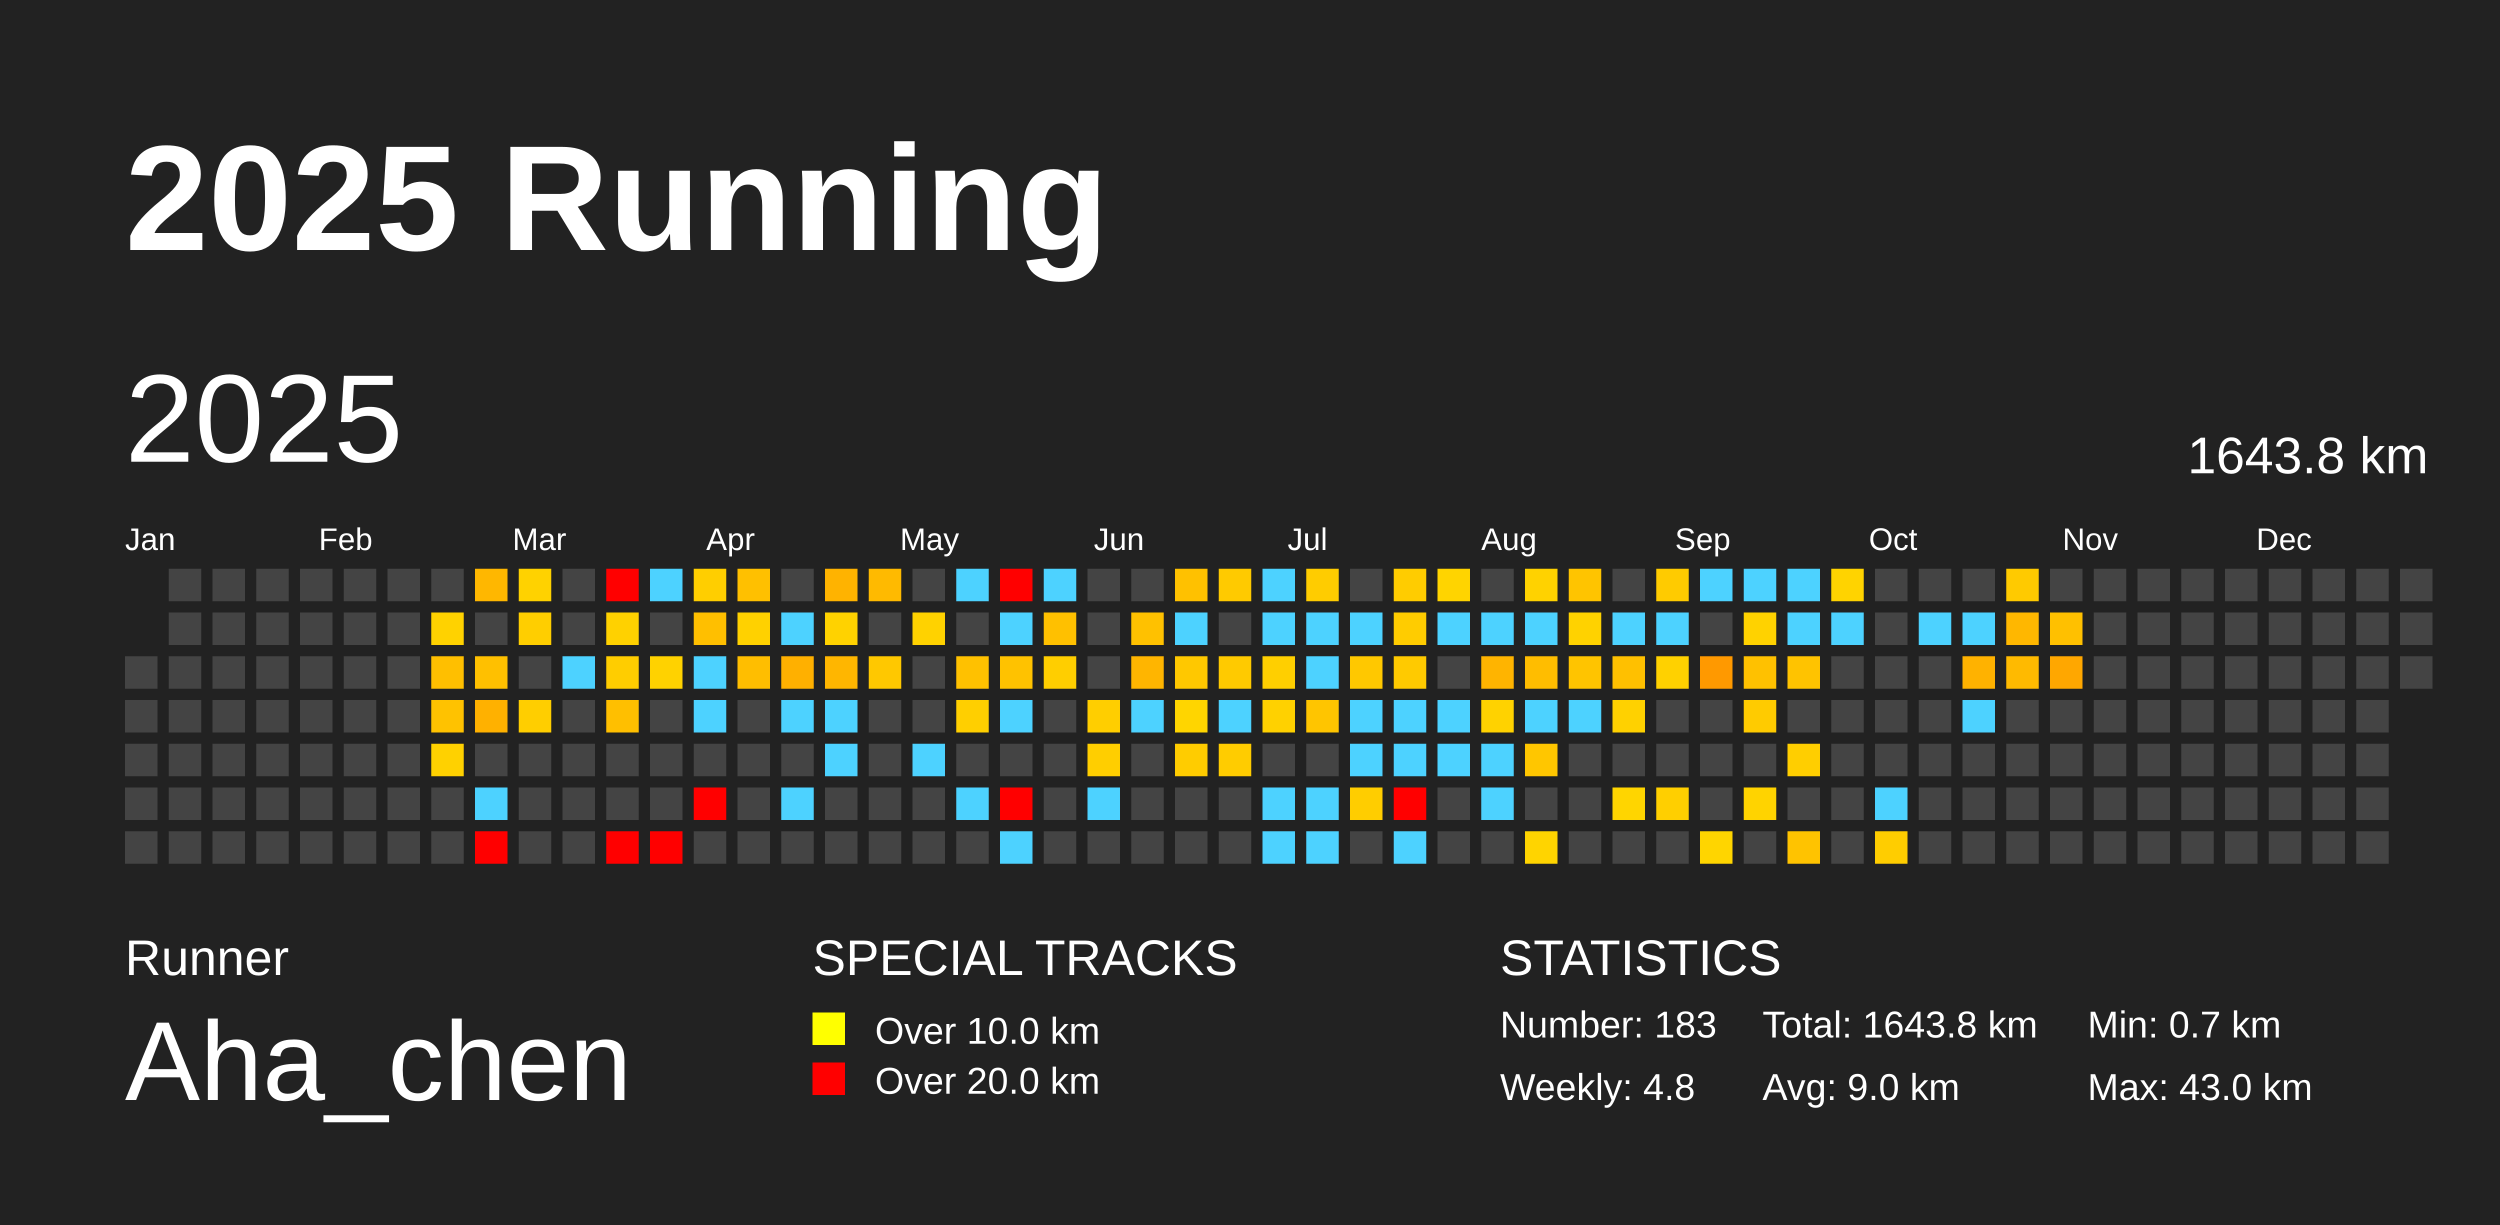
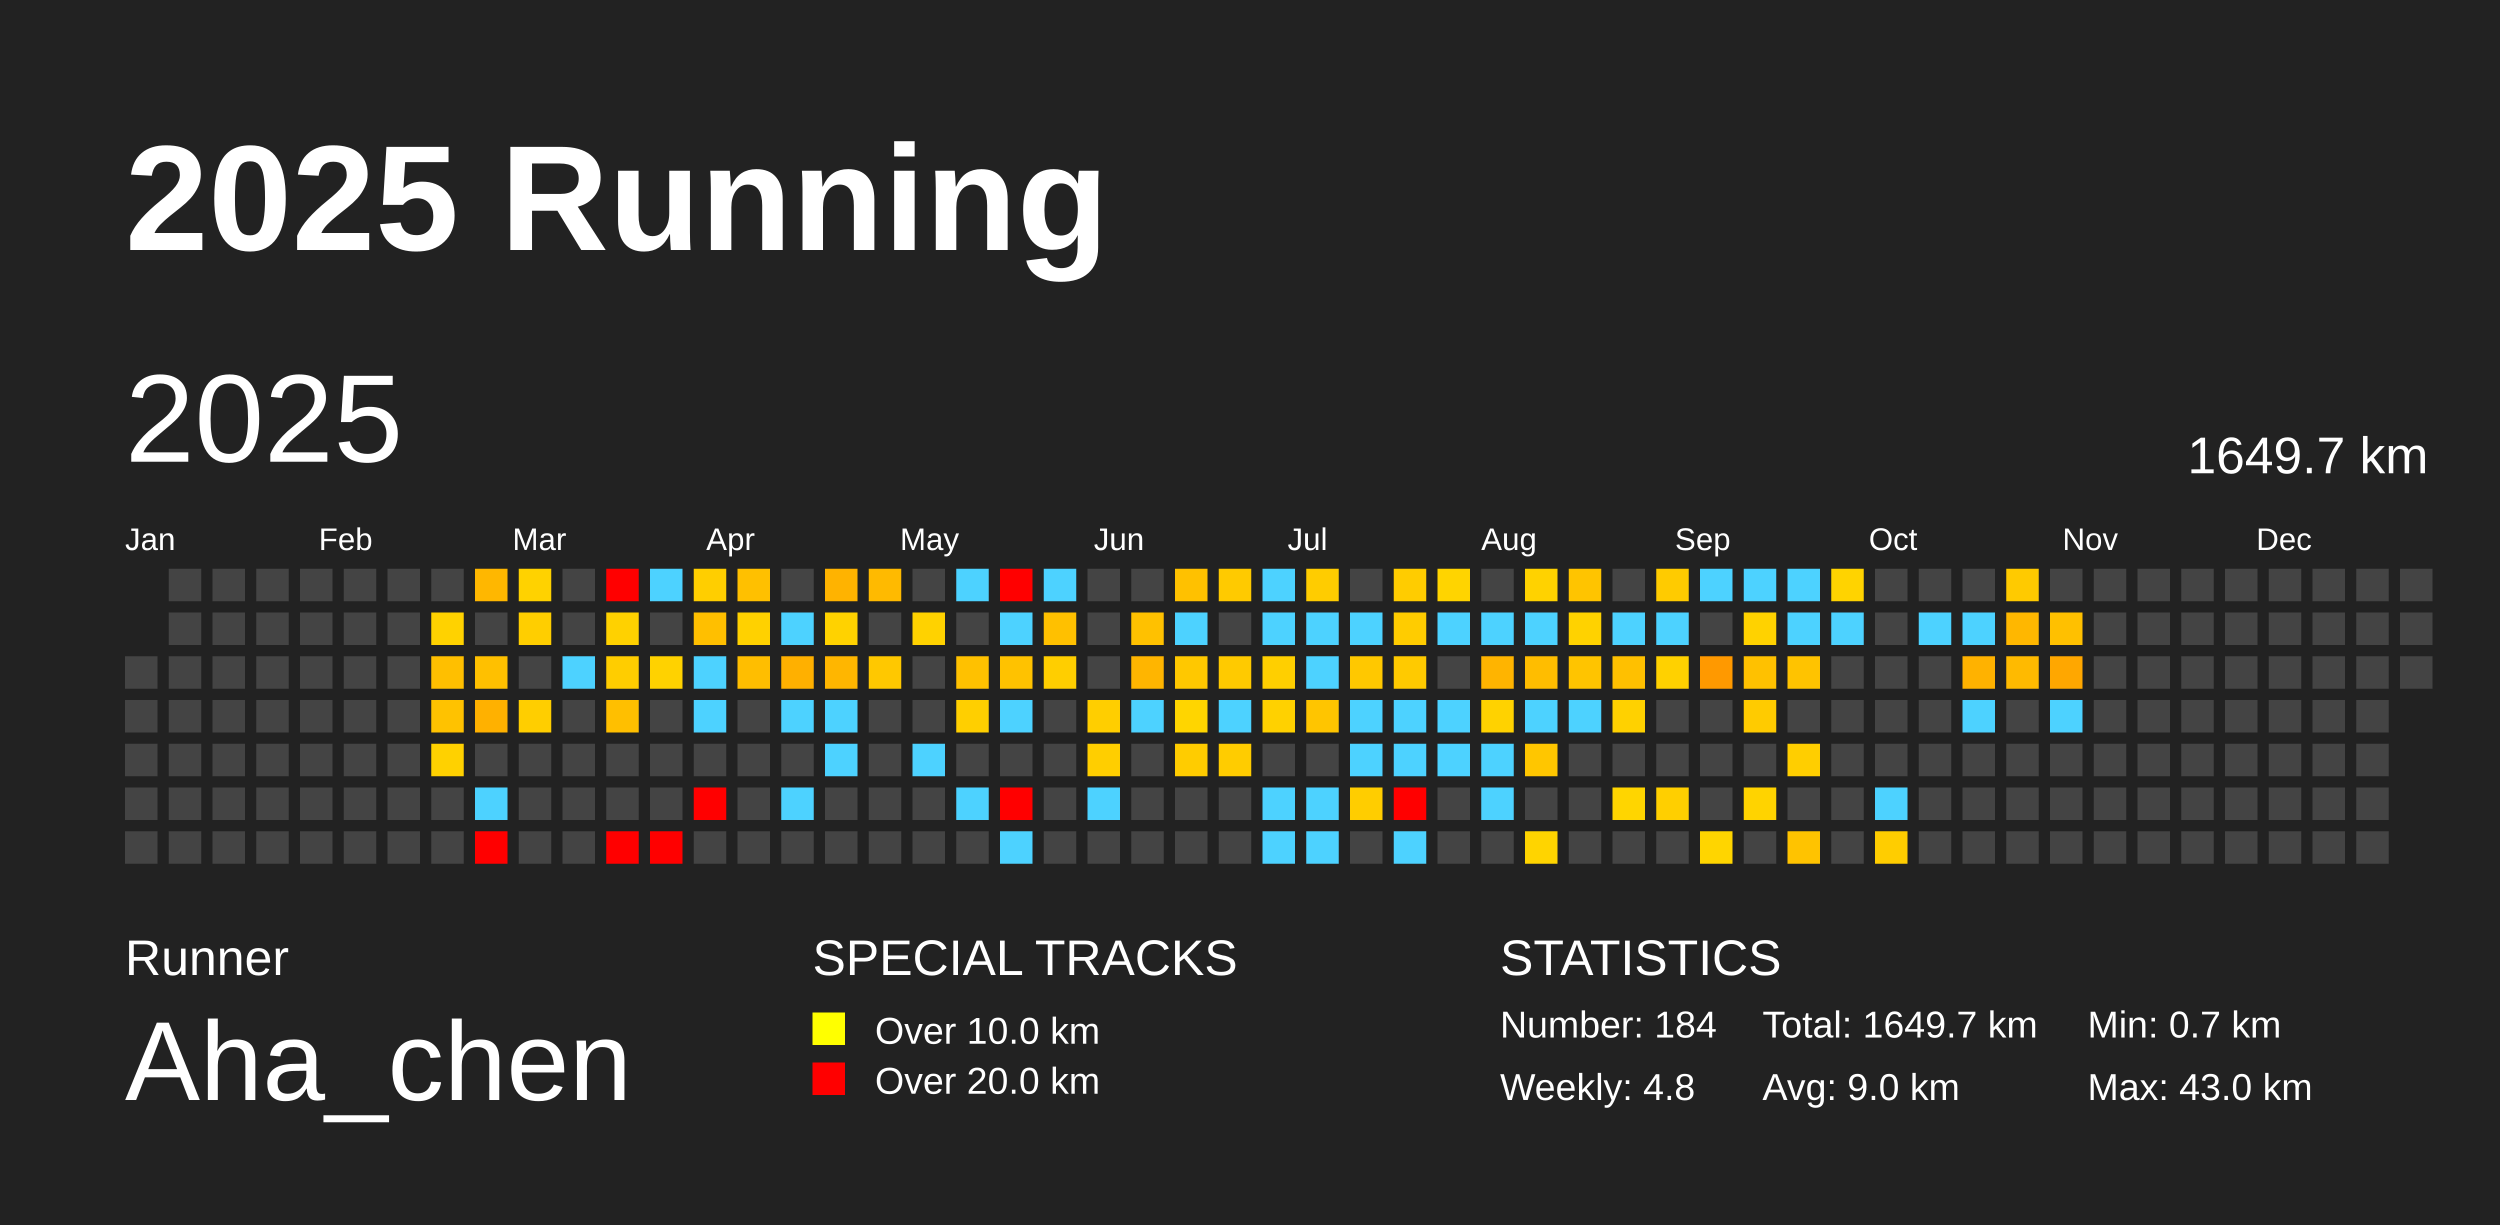
<svg xmlns="http://www.w3.org/2000/svg" baseProfile="full" height="98mm" version="1.1" viewBox="0,0,200,98" width="200mm">
  <defs />
  <rect fill="#222222" height="98" width="200" x="0" y="0" />
  <text fill="#FFFFFF" style="font-size:12px; font-family:Arial; font-weight:bold;" x="10" y="20">2025 Running</text>
  <text fill="#FFFFFF" style="font-size:4px; font-family:Arial" x="10" y="78">Runner</text>
  <text fill="#FFFFFF" style="font-size:9px; font-family:Arial" x="10" y="88">Aha_chen</text>
  <text fill="#FFFFFF" style="font-size:4px; font-family:Arial" x="65" y="78">SPECIAL TRACKS</text>
  <rect fill="yellow" height="2.6" width="2.6" x="65" y="81" />
  <text fill="#FFFFFF" style="font-size:3px; font-family:Arial" x="70" y="83.5">Over 10.0 km</text>
  <rect fill="red" height="2.6" width="2.6" x="65" y="85" />
  <text fill="#FFFFFF" style="font-size:3px; font-family:Arial" x="70" y="87.5">Over 20.0 km</text>
  <text fill="#FFFFFF" style="font-size:4px; font-family:Arial" x="120" y="78">STATISTICS</text>
-   <text fill="#FFFFFF" style="font-size:3px; font-family:Arial" x="120" y="83">Number: 183</text>
+   <text fill="#FFFFFF" style="font-size:3px; font-family:Arial" x="120" y="83">Number: 184</text>
  <text fill="#FFFFFF" style="font-size:3px; font-family:Arial" x="120" y="88">Weekly: 4.8</text>
-   <text fill="#FFFFFF" style="font-size:3px; font-family:Arial" x="141" y="83">Total: 1643.8 km</text>
+   <text fill="#FFFFFF" style="font-size:3px; font-family:Arial" x="141" y="83">Total: 1649.7 km</text>
  <text fill="#FFFFFF" style="font-size:3px; font-family:Arial" x="141" y="88">Avg: 9.0 km</text>
  <text fill="#FFFFFF" style="font-size:3px; font-family:Arial" x="167" y="83">Min: 0.7 km</text>
  <text fill="#FFFFFF" style="font-size:3px; font-family:Arial" x="167" y="88">Max: 43.0 km</text>
  <text dominant-baseline="hanging" fill="#FFFFFF" style="font-size:10.0px; font-family:Arial;" x="10" y="30">2025</text>
-   <text dominant-baseline="hanging" fill="#FFFFFF" style="font-size:4.125px; font-family:Arial;" x="175" y="35">1643.8 km</text>
+   <text dominant-baseline="hanging" fill="#FFFFFF" style="font-size:4.125px; font-family:Arial;" x="175" y="35">1649.7 km</text>
  <text fill="#FFFFFF" style="font-size:2.5px; font-family:Arial" x="10.0" y="44">Jan</text>
  <text fill="#FFFFFF" style="font-size:2.5px; font-family:Arial" x="25.5" y="44">Feb</text>
  <text fill="#FFFFFF" style="font-size:2.5px; font-family:Arial" x="41.0" y="44">Mar</text>
  <text fill="#FFFFFF" style="font-size:2.5px; font-family:Arial" x="56.5" y="44">Apr</text>
  <text fill="#FFFFFF" style="font-size:2.5px; font-family:Arial" x="72.0" y="44">May</text>
  <text fill="#FFFFFF" style="font-size:2.5px; font-family:Arial" x="87.5" y="44">Jun</text>
  <text fill="#FFFFFF" style="font-size:2.5px; font-family:Arial" x="103.0" y="44">Jul</text>
  <text fill="#FFFFFF" style="font-size:2.5px; font-family:Arial" x="118.5" y="44">Aug</text>
  <text fill="#FFFFFF" style="font-size:2.5px; font-family:Arial" x="134.0" y="44">Sep</text>
  <text fill="#FFFFFF" style="font-size:2.5px; font-family:Arial" x="149.5" y="44">Oct</text>
  <text fill="#FFFFFF" style="font-size:2.5px; font-family:Arial" x="165.0" y="44">Nov</text>
  <text fill="#FFFFFF" style="font-size:2.5px; font-family:Arial" x="180.5" y="44">Dec</text>
  <rect fill="#444444" height="2.6" width="2.6" x="10.0" y="52.5" />
  <rect fill="#444444" height="2.6" width="2.6" x="10.0" y="56.0" />
  <rect fill="#444444" height="2.6" width="2.6" x="10.0" y="59.5" />
  <rect fill="#444444" height="2.6" width="2.6" x="10.0" y="63.0" />
  <rect fill="#444444" height="2.6" width="2.6" x="10.0" y="66.5" />
  <rect fill="#444444" height="2.6" width="2.6" x="13.5" y="45.5" />
  <rect fill="#444444" height="2.6" width="2.6" x="13.5" y="49.0" />
  <rect fill="#444444" height="2.6" width="2.6" x="13.5" y="52.5" />
  <rect fill="#444444" height="2.6" width="2.6" x="13.5" y="56.0" />
  <rect fill="#444444" height="2.6" width="2.6" x="13.5" y="59.5" />
  <rect fill="#444444" height="2.6" width="2.6" x="13.5" y="63.0" />
  <rect fill="#444444" height="2.6" width="2.6" x="13.5" y="66.5" />
  <rect fill="#444444" height="2.6" width="2.6" x="17.0" y="45.5" />
  <rect fill="#444444" height="2.6" width="2.6" x="17.0" y="49.0" />
  <rect fill="#444444" height="2.6" width="2.6" x="17.0" y="52.5" />
  <rect fill="#444444" height="2.6" width="2.6" x="17.0" y="56.0" />
  <rect fill="#444444" height="2.6" width="2.6" x="17.0" y="59.5" />
  <rect fill="#444444" height="2.6" width="2.6" x="17.0" y="63.0" />
  <rect fill="#444444" height="2.6" width="2.6" x="17.0" y="66.5" />
  <rect fill="#444444" height="2.6" width="2.6" x="20.5" y="45.5" />
  <rect fill="#444444" height="2.6" width="2.6" x="20.5" y="49.0" />
  <rect fill="#444444" height="2.6" width="2.6" x="20.5" y="52.5" />
  <rect fill="#444444" height="2.6" width="2.6" x="20.5" y="56.0" />
  <rect fill="#444444" height="2.6" width="2.6" x="20.5" y="59.5" />
  <rect fill="#444444" height="2.6" width="2.6" x="20.5" y="63.0" />
  <rect fill="#444444" height="2.6" width="2.6" x="20.5" y="66.5" />
  <rect fill="#444444" height="2.6" width="2.6" x="24.0" y="45.5" />
  <rect fill="#444444" height="2.6" width="2.6" x="24.0" y="49.0" />
  <rect fill="#444444" height="2.6" width="2.6" x="24.0" y="52.5" />
  <rect fill="#444444" height="2.6" width="2.6" x="24.0" y="56.0" />
  <rect fill="#444444" height="2.6" width="2.6" x="24.0" y="59.5" />
  <rect fill="#444444" height="2.6" width="2.6" x="24.0" y="63.0" />
  <rect fill="#444444" height="2.6" width="2.6" x="24.0" y="66.5" />
  <rect fill="#444444" height="2.6" width="2.6" x="27.5" y="45.5" />
  <rect fill="#444444" height="2.6" width="2.6" x="27.5" y="49.0" />
  <rect fill="#444444" height="2.6" width="2.6" x="27.5" y="52.5" />
  <rect fill="#444444" height="2.6" width="2.6" x="27.5" y="56.0" />
  <rect fill="#444444" height="2.6" width="2.6" x="27.5" y="59.5" />
  <rect fill="#444444" height="2.6" width="2.6" x="27.5" y="63.0" />
  <rect fill="#444444" height="2.6" width="2.6" x="27.5" y="66.5" />
  <rect fill="#444444" height="2.6" width="2.6" x="31.0" y="45.5" />
  <rect fill="#444444" height="2.6" width="2.6" x="31.0" y="49.0" />
  <rect fill="#444444" height="2.6" width="2.6" x="31.0" y="52.5" />
  <rect fill="#444444" height="2.6" width="2.6" x="31.0" y="56.0" />
  <rect fill="#444444" height="2.6" width="2.6" x="31.0" y="59.5" />
  <rect fill="#444444" height="2.6" width="2.6" x="31.0" y="63.0" />
  <rect fill="#444444" height="2.6" width="2.6" x="31.0" y="66.5" />
  <rect fill="#444444" height="2.6" width="2.6" x="34.5" y="45.5" />
  <rect fill="#ffd200" height="2.6" width="2.6" x="34.5" y="49.0" />
  <rect fill="#ffbf00" height="2.6" width="2.6" x="34.5" y="52.5" />
  <rect fill="#ffc200" height="2.6" width="2.6" x="34.5" y="56.0" />
  <rect fill="#ffd100" height="2.6" width="2.6" x="34.5" y="59.5" />
  <rect fill="#444444" height="2.6" width="2.6" x="34.5" y="63.0" />
  <rect fill="#444444" height="2.6" width="2.6" x="34.5" y="66.5" />
  <rect fill="#ffb700" height="2.6" width="2.6" x="38.0" y="45.5" />
  <rect fill="#444444" height="2.6" width="2.6" x="38.0" y="49.0" />
  <rect fill="#ffc000" height="2.6" width="2.6" x="38.0" y="52.5" />
  <rect fill="#ffb100" height="2.6" width="2.6" x="38.0" y="56.0" />
  <rect fill="#444444" height="2.6" width="2.6" x="38.0" y="59.5" />
  <rect fill="#4dd2ff" height="2.6" width="2.6" x="38.0" y="63.0" />
  <rect fill="red" height="2.6" width="2.6" x="38.0" y="66.5" />
  <rect fill="#ffd200" height="2.6" width="2.6" x="41.5" y="45.5" />
  <rect fill="#ffce00" height="2.6" width="2.6" x="41.5" y="49.0" />
  <rect fill="#444444" height="2.6" width="2.6" x="41.5" y="52.5" />
  <rect fill="#ffce00" height="2.6" width="2.6" x="41.5" y="56.0" />
  <rect fill="#444444" height="2.6" width="2.6" x="41.5" y="59.5" />
  <rect fill="#444444" height="2.6" width="2.6" x="41.5" y="63.0" />
  <rect fill="#444444" height="2.6" width="2.6" x="41.5" y="66.5" />
  <rect fill="#444444" height="2.6" width="2.6" x="45.0" y="45.5" />
  <rect fill="#444444" height="2.6" width="2.6" x="45.0" y="49.0" />
  <rect fill="#4dd2ff" height="2.6" width="2.6" x="45.0" y="52.5" />
  <rect fill="#444444" height="2.6" width="2.6" x="45.0" y="56.0" />
  <rect fill="#444444" height="2.6" width="2.6" x="45.0" y="59.5" />
  <rect fill="#444444" height="2.6" width="2.6" x="45.0" y="63.0" />
  <rect fill="#444444" height="2.6" width="2.6" x="45.0" y="66.5" />
  <rect fill="red" height="2.6" width="2.6" x="48.5" y="45.5" />
  <rect fill="#ffd100" height="2.6" width="2.6" x="48.5" y="49.0" />
  <rect fill="#ffcd00" height="2.6" width="2.6" x="48.5" y="52.5" />
  <rect fill="#ffbf00" height="2.6" width="2.6" x="48.5" y="56.0" />
  <rect fill="#444444" height="2.6" width="2.6" x="48.5" y="59.5" />
  <rect fill="#444444" height="2.6" width="2.6" x="48.5" y="63.0" />
  <rect fill="red" height="2.6" width="2.6" x="48.5" y="66.5" />
  <rect fill="#4dd2ff" height="2.6" width="2.6" x="52.0" y="45.5" />
  <rect fill="#444444" height="2.6" width="2.6" x="52.0" y="49.0" />
  <rect fill="#ffd200" height="2.6" width="2.6" x="52.0" y="52.5" />
  <rect fill="#444444" height="2.6" width="2.6" x="52.0" y="56.0" />
  <rect fill="#444444" height="2.6" width="2.6" x="52.0" y="59.5" />
  <rect fill="#444444" height="2.6" width="2.6" x="52.0" y="63.0" />
  <rect fill="red" height="2.6" width="2.6" x="52.0" y="66.5" />
  <rect fill="#ffce00" height="2.6" width="2.6" x="55.5" y="45.5" />
  <rect fill="#ffbf00" height="2.6" width="2.6" x="55.5" y="49.0" />
  <rect fill="#4dd2ff" height="2.6" width="2.6" x="55.5" y="52.5" />
  <rect fill="#4dd2ff" height="2.6" width="2.6" x="55.5" y="56.0" />
  <rect fill="#444444" height="2.6" width="2.6" x="55.5" y="59.5" />
  <rect fill="red" height="2.6" width="2.6" x="55.5" y="63.0" />
  <rect fill="#444444" height="2.6" width="2.6" x="55.5" y="66.5" />
  <rect fill="#ffc000" height="2.6" width="2.6" x="59.0" y="45.5" />
  <rect fill="#ffd100" height="2.6" width="2.6" x="59.0" y="49.0" />
  <rect fill="#ffbe00" height="2.6" width="2.6" x="59.0" y="52.5" />
  <rect fill="#444444" height="2.6" width="2.6" x="59.0" y="56.0" />
  <rect fill="#444444" height="2.6" width="2.6" x="59.0" y="59.5" />
  <rect fill="#444444" height="2.6" width="2.6" x="59.0" y="63.0" />
  <rect fill="#444444" height="2.6" width="2.6" x="59.0" y="66.5" />
  <rect fill="#444444" height="2.6" width="2.6" x="62.5" y="45.5" />
  <rect fill="#4dd2ff" height="2.6" width="2.6" x="62.5" y="49.0" />
  <rect fill="#ffb000" height="2.6" width="2.6" x="62.5" y="52.5" />
  <rect fill="#4dd2ff" height="2.6" width="2.6" x="62.5" y="56.0" />
  <rect fill="#444444" height="2.6" width="2.6" x="62.5" y="59.5" />
  <rect fill="#4dd2ff" height="2.6" width="2.6" x="62.5" y="63.0" />
  <rect fill="#444444" height="2.6" width="2.6" x="62.5" y="66.5" />
  <rect fill="#ffb300" height="2.6" width="2.6" x="66.0" y="45.5" />
  <rect fill="#ffd200" height="2.6" width="2.6" x="66.0" y="49.0" />
  <rect fill="#ffb600" height="2.6" width="2.6" x="66.0" y="52.5" />
  <rect fill="#4dd2ff" height="2.6" width="2.6" x="66.0" y="56.0" />
  <rect fill="#4dd2ff" height="2.6" width="2.6" x="66.0" y="59.5" />
  <rect fill="#444444" height="2.6" width="2.6" x="66.0" y="63.0" />
  <rect fill="#444444" height="2.6" width="2.6" x="66.0" y="66.5" />
  <rect fill="#ffba00" height="2.6" width="2.6" x="69.5" y="45.5" />
  <rect fill="#444444" height="2.6" width="2.6" x="69.5" y="49.0" />
  <rect fill="#ffc800" height="2.6" width="2.6" x="69.5" y="52.5" />
  <rect fill="#444444" height="2.6" width="2.6" x="69.5" y="56.0" />
  <rect fill="#444444" height="2.6" width="2.6" x="69.5" y="59.5" />
  <rect fill="#444444" height="2.6" width="2.6" x="69.5" y="63.0" />
  <rect fill="#444444" height="2.6" width="2.6" x="69.5" y="66.5" />
  <rect fill="#444444" height="2.6" width="2.6" x="73.0" y="45.5" />
  <rect fill="#ffd200" height="2.6" width="2.6" x="73.0" y="49.0" />
  <rect fill="#444444" height="2.6" width="2.6" x="73.0" y="52.5" />
  <rect fill="#444444" height="2.6" width="2.6" x="73.0" y="56.0" />
  <rect fill="#4dd2ff" height="2.6" width="2.6" x="73.0" y="59.5" />
  <rect fill="#444444" height="2.6" width="2.6" x="73.0" y="63.0" />
  <rect fill="#444444" height="2.6" width="2.6" x="73.0" y="66.5" />
  <rect fill="#4dd2ff" height="2.6" width="2.6" x="76.5" y="45.5" />
  <rect fill="#444444" height="2.6" width="2.6" x="76.5" y="49.0" />
  <rect fill="#ffc100" height="2.6" width="2.6" x="76.5" y="52.5" />
  <rect fill="#ffcf00" height="2.6" width="2.6" x="76.5" y="56.0" />
  <rect fill="#444444" height="2.6" width="2.6" x="76.5" y="59.5" />
  <rect fill="#4dd2ff" height="2.6" width="2.6" x="76.5" y="63.0" />
  <rect fill="#444444" height="2.6" width="2.6" x="76.5" y="66.5" />
  <rect fill="red" height="2.6" width="2.6" x="80.0" y="45.5" />
  <rect fill="#4dd2ff" height="2.6" width="2.6" x="80.0" y="49.0" />
  <rect fill="#ffc200" height="2.6" width="2.6" x="80.0" y="52.5" />
  <rect fill="#4dd2ff" height="2.6" width="2.6" x="80.0" y="56.0" />
  <rect fill="#444444" height="2.6" width="2.6" x="80.0" y="59.5" />
  <rect fill="red" height="2.6" width="2.6" x="80.0" y="63.0" />
  <rect fill="#4dd2ff" height="2.6" width="2.6" x="80.0" y="66.5" />
  <rect fill="#4dd2ff" height="2.6" width="2.6" x="83.5" y="45.5" />
  <rect fill="#ffc000" height="2.6" width="2.6" x="83.5" y="49.0" />
  <rect fill="#ffce00" height="2.6" width="2.6" x="83.5" y="52.5" />
  <rect fill="#444444" height="2.6" width="2.6" x="83.5" y="56.0" />
  <rect fill="#444444" height="2.6" width="2.6" x="83.5" y="59.5" />
  <rect fill="#444444" height="2.6" width="2.6" x="83.5" y="63.0" />
  <rect fill="#444444" height="2.6" width="2.6" x="83.5" y="66.5" />
  <rect fill="#444444" height="2.6" width="2.6" x="87.0" y="45.5" />
  <rect fill="#444444" height="2.6" width="2.6" x="87.0" y="49.0" />
  <rect fill="#444444" height="2.6" width="2.6" x="87.0" y="52.5" />
  <rect fill="#ffce00" height="2.6" width="2.6" x="87.0" y="56.0" />
  <rect fill="#ffce00" height="2.6" width="2.6" x="87.0" y="59.5" />
  <rect fill="#4dd2ff" height="2.6" width="2.6" x="87.0" y="63.0" />
  <rect fill="#444444" height="2.6" width="2.6" x="87.0" y="66.5" />
  <rect fill="#444444" height="2.6" width="2.6" x="90.5" y="45.5" />
  <rect fill="#ffc100" height="2.6" width="2.6" x="90.5" y="49.0" />
  <rect fill="#ffb500" height="2.6" width="2.6" x="90.5" y="52.5" />
  <rect fill="#4dd2ff" height="2.6" width="2.6" x="90.5" y="56.0" />
  <rect fill="#444444" height="2.6" width="2.6" x="90.5" y="59.5" />
  <rect fill="#444444" height="2.6" width="2.6" x="90.5" y="63.0" />
  <rect fill="#444444" height="2.6" width="2.6" x="90.5" y="66.5" />
  <rect fill="#ffc100" height="2.6" width="2.6" x="94.0" y="45.5" />
  <rect fill="#4dd2ff" height="2.6" width="2.6" x="94.0" y="49.0" />
  <rect fill="#ffc800" height="2.6" width="2.6" x="94.0" y="52.5" />
  <rect fill="#ffd500" height="2.6" width="2.6" x="94.0" y="56.0" />
  <rect fill="#ffcc00" height="2.6" width="2.6" x="94.0" y="59.5" />
  <rect fill="#444444" height="2.6" width="2.6" x="94.0" y="63.0" />
  <rect fill="#444444" height="2.6" width="2.6" x="94.0" y="66.5" />
  <rect fill="#ffca00" height="2.6" width="2.6" x="97.5" y="45.5" />
  <rect fill="#444444" height="2.6" width="2.6" x="97.5" y="49.0" />
  <rect fill="#ffca00" height="2.6" width="2.6" x="97.5" y="52.5" />
  <rect fill="#4dd2ff" height="2.6" width="2.6" x="97.5" y="56.0" />
  <rect fill="#ffcc00" height="2.6" width="2.6" x="97.5" y="59.5" />
  <rect fill="#444444" height="2.6" width="2.6" x="97.5" y="63.0" />
  <rect fill="#444444" height="2.6" width="2.6" x="97.5" y="66.5" />
  <rect fill="#4dd2ff" height="2.6" width="2.6" x="101.0" y="45.5" />
  <rect fill="#4dd2ff" height="2.6" width="2.6" x="101.0" y="49.0" />
  <rect fill="#ffcf00" height="2.6" width="2.6" x="101.0" y="52.5" />
  <rect fill="#ffd100" height="2.6" width="2.6" x="101.0" y="56.0" />
  <rect fill="#444444" height="2.6" width="2.6" x="101.0" y="59.5" />
  <rect fill="#4dd2ff" height="2.6" width="2.6" x="101.0" y="63.0" />
  <rect fill="#4dd2ff" height="2.6" width="2.6" x="101.0" y="66.5" />
  <rect fill="#ffcc00" height="2.6" width="2.6" x="104.5" y="45.5" />
  <rect fill="#4dd2ff" height="2.6" width="2.6" x="104.5" y="49.0" />
  <rect fill="#4dd2ff" height="2.6" width="2.6" x="104.5" y="52.5" />
  <rect fill="#ffc500" height="2.6" width="2.6" x="104.5" y="56.0" />
  <rect fill="#444444" height="2.6" width="2.6" x="104.5" y="59.5" />
  <rect fill="#4dd2ff" height="2.6" width="2.6" x="104.5" y="63.0" />
  <rect fill="#4dd2ff" height="2.6" width="2.6" x="104.5" y="66.5" />
  <rect fill="#444444" height="2.6" width="2.6" x="108.0" y="45.5" />
  <rect fill="#4dd2ff" height="2.6" width="2.6" x="108.0" y="49.0" />
  <rect fill="#ffc800" height="2.6" width="2.6" x="108.0" y="52.5" />
  <rect fill="#4dd2ff" height="2.6" width="2.6" x="108.0" y="56.0" />
  <rect fill="#4dd2ff" height="2.6" width="2.6" x="108.0" y="59.5" />
  <rect fill="#ffcd00" height="2.6" width="2.6" x="108.0" y="63.0" />
  <rect fill="#444444" height="2.6" width="2.6" x="108.0" y="66.5" />
  <rect fill="#ffcc00" height="2.6" width="2.6" x="111.5" y="45.5" />
  <rect fill="#ffcc00" height="2.6" width="2.6" x="111.5" y="49.0" />
  <rect fill="#ffca00" height="2.6" width="2.6" x="111.5" y="52.5" />
  <rect fill="#4dd2ff" height="2.6" width="2.6" x="111.5" y="56.0" />
  <rect fill="#4dd2ff" height="2.6" width="2.6" x="111.5" y="59.5" />
  <rect fill="red" height="2.6" width="2.6" x="111.5" y="63.0" />
  <rect fill="#4dd2ff" height="2.6" width="2.6" x="111.5" y="66.5" />
  <rect fill="#ffd400" height="2.6" width="2.6" x="115.0" y="45.5" />
  <rect fill="#4dd2ff" height="2.6" width="2.6" x="115.0" y="49.0" />
  <rect fill="#444444" height="2.6" width="2.6" x="115.0" y="52.5" />
  <rect fill="#4dd2ff" height="2.6" width="2.6" x="115.0" y="56.0" />
  <rect fill="#4dd2ff" height="2.6" width="2.6" x="115.0" y="59.5" />
  <rect fill="#444444" height="2.6" width="2.6" x="115.0" y="63.0" />
  <rect fill="#444444" height="2.6" width="2.6" x="115.0" y="66.5" />
  <rect fill="#444444" height="2.6" width="2.6" x="118.5" y="45.5" />
  <rect fill="#4dd2ff" height="2.6" width="2.6" x="118.5" y="49.0" />
  <rect fill="#ffb400" height="2.6" width="2.6" x="118.5" y="52.5" />
  <rect fill="#ffd200" height="2.6" width="2.6" x="118.5" y="56.0" />
  <rect fill="#4dd2ff" height="2.6" width="2.6" x="118.5" y="59.5" />
  <rect fill="#4dd2ff" height="2.6" width="2.6" x="118.5" y="63.0" />
  <rect fill="#444444" height="2.6" width="2.6" x="118.5" y="66.5" />
  <rect fill="#ffd200" height="2.6" width="2.6" x="122.0" y="45.5" />
  <rect fill="#4dd2ff" height="2.6" width="2.6" x="122.0" y="49.0" />
  <rect fill="#ffbd00" height="2.6" width="2.6" x="122.0" y="52.5" />
  <rect fill="#4dd2ff" height="2.6" width="2.6" x="122.0" y="56.0" />
  <rect fill="#ffc600" height="2.6" width="2.6" x="122.0" y="59.5" />
  <rect fill="#444444" height="2.6" width="2.6" x="122.0" y="63.0" />
  <rect fill="#ffd400" height="2.6" width="2.6" x="122.0" y="66.5" />
  <rect fill="#ffc400" height="2.6" width="2.6" x="125.5" y="45.5" />
  <rect fill="#ffd200" height="2.6" width="2.6" x="125.5" y="49.0" />
  <rect fill="#ffc400" height="2.6" width="2.6" x="125.5" y="52.5" />
  <rect fill="#4dd2ff" height="2.6" width="2.6" x="125.5" y="56.0" />
  <rect fill="#444444" height="2.6" width="2.6" x="125.5" y="59.5" />
  <rect fill="#444444" height="2.6" width="2.6" x="125.5" y="63.0" />
  <rect fill="#444444" height="2.6" width="2.6" x="125.5" y="66.5" />
  <rect fill="#444444" height="2.6" width="2.6" x="129.0" y="45.5" />
  <rect fill="#4dd2ff" height="2.6" width="2.6" x="129.0" y="49.0" />
  <rect fill="#ffc000" height="2.6" width="2.6" x="129.0" y="52.5" />
  <rect fill="#ffd100" height="2.6" width="2.6" x="129.0" y="56.0" />
  <rect fill="#444444" height="2.6" width="2.6" x="129.0" y="59.5" />
  <rect fill="#ffd500" height="2.6" width="2.6" x="129.0" y="63.0" />
  <rect fill="#444444" height="2.6" width="2.6" x="129.0" y="66.5" />
  <rect fill="#ffcb00" height="2.6" width="2.6" x="132.5" y="45.5" />
  <rect fill="#4dd2ff" height="2.6" width="2.6" x="132.5" y="49.0" />
  <rect fill="#ffd100" height="2.6" width="2.6" x="132.5" y="52.5" />
  <rect fill="#444444" height="2.6" width="2.6" x="132.5" y="56.0" />
  <rect fill="#444444" height="2.6" width="2.6" x="132.5" y="59.5" />
  <rect fill="#ffcf00" height="2.6" width="2.6" x="132.5" y="63.0" />
  <rect fill="#444444" height="2.6" width="2.6" x="132.5" y="66.5" />
  <rect fill="#4dd2ff" height="2.6" width="2.6" x="136.0" y="45.5" />
  <rect fill="#444444" height="2.6" width="2.6" x="136.0" y="49.0" />
  <rect fill="#ff9900" height="2.6" width="2.6" x="136.0" y="52.5" />
  <rect fill="#444444" height="2.6" width="2.6" x="136.0" y="56.0" />
  <rect fill="#444444" height="2.6" width="2.6" x="136.0" y="59.5" />
  <rect fill="#444444" height="2.6" width="2.6" x="136.0" y="63.0" />
  <rect fill="#ffd500" height="2.6" width="2.6" x="136.0" y="66.5" />
  <rect fill="#4dd2ff" height="2.6" width="2.6" x="139.5" y="45.5" />
  <rect fill="#ffd200" height="2.6" width="2.6" x="139.5" y="49.0" />
  <rect fill="#ffc100" height="2.6" width="2.6" x="139.5" y="52.5" />
  <rect fill="#ffcb00" height="2.6" width="2.6" x="139.5" y="56.0" />
  <rect fill="#444444" height="2.6" width="2.6" x="139.5" y="59.5" />
  <rect fill="#ffd300" height="2.6" width="2.6" x="139.5" y="63.0" />
  <rect fill="#444444" height="2.6" width="2.6" x="139.5" y="66.5" />
  <rect fill="#4dd2ff" height="2.6" width="2.6" x="143.0" y="45.5" />
  <rect fill="#4dd2ff" height="2.6" width="2.6" x="143.0" y="49.0" />
  <rect fill="#ffc300" height="2.6" width="2.6" x="143.0" y="52.5" />
  <rect fill="#444444" height="2.6" width="2.6" x="143.0" y="56.0" />
  <rect fill="#ffce00" height="2.6" width="2.6" x="143.0" y="59.5" />
  <rect fill="#444444" height="2.6" width="2.6" x="143.0" y="63.0" />
  <rect fill="#ffc300" height="2.6" width="2.6" x="143.0" y="66.5" />
  <rect fill="#ffd300" height="2.6" width="2.6" x="146.5" y="45.5" />
  <rect fill="#4dd2ff" height="2.6" width="2.6" x="146.5" y="49.0" />
  <rect fill="#444444" height="2.6" width="2.6" x="146.5" y="52.5" />
  <rect fill="#444444" height="2.6" width="2.6" x="146.5" y="56.0" />
  <rect fill="#444444" height="2.6" width="2.6" x="146.5" y="59.5" />
  <rect fill="#444444" height="2.6" width="2.6" x="146.5" y="63.0" />
  <rect fill="#444444" height="2.6" width="2.6" x="146.5" y="66.5" />
  <rect fill="#444444" height="2.6" width="2.6" x="150.0" y="45.5" />
  <rect fill="#444444" height="2.6" width="2.6" x="150.0" y="49.0" />
  <rect fill="#444444" height="2.6" width="2.6" x="150.0" y="52.5" />
  <rect fill="#444444" height="2.6" width="2.6" x="150.0" y="56.0" />
  <rect fill="#444444" height="2.6" width="2.6" x="150.0" y="59.5" />
  <rect fill="#4dd2ff" height="2.6" width="2.6" x="150.0" y="63.0" />
  <rect fill="#ffcd00" height="2.6" width="2.6" x="150.0" y="66.5" />
  <rect fill="#444444" height="2.6" width="2.6" x="153.5" y="45.5" />
  <rect fill="#4dd2ff" height="2.6" width="2.6" x="153.5" y="49.0" />
  <rect fill="#444444" height="2.6" width="2.6" x="153.5" y="52.5" />
  <rect fill="#444444" height="2.6" width="2.6" x="153.5" y="56.0" />
  <rect fill="#444444" height="2.6" width="2.6" x="153.5" y="59.5" />
  <rect fill="#444444" height="2.6" width="2.6" x="153.5" y="63.0" />
  <rect fill="#444444" height="2.6" width="2.6" x="153.5" y="66.5" />
  <rect fill="#444444" height="2.6" width="2.6" x="157.0" y="45.5" />
  <rect fill="#4dd2ff" height="2.6" width="2.6" x="157.0" y="49.0" />
  <rect fill="#ffb200" height="2.6" width="2.6" x="157.0" y="52.5" />
  <rect fill="#4dd2ff" height="2.6" width="2.6" x="157.0" y="56.0" />
  <rect fill="#444444" height="2.6" width="2.6" x="157.0" y="59.5" />
  <rect fill="#444444" height="2.6" width="2.6" x="157.0" y="63.0" />
  <rect fill="#444444" height="2.6" width="2.6" x="157.0" y="66.5" />
  <rect fill="#ffca00" height="2.6" width="2.6" x="160.5" y="45.5" />
  <rect fill="#ffb700" height="2.6" width="2.6" x="160.5" y="49.0" />
  <rect fill="#ffba00" height="2.6" width="2.6" x="160.5" y="52.5" />
  <rect fill="#444444" height="2.6" width="2.6" x="160.5" y="56.0" />
  <rect fill="#444444" height="2.6" width="2.6" x="160.5" y="59.5" />
  <rect fill="#444444" height="2.6" width="2.6" x="160.5" y="63.0" />
  <rect fill="#444444" height="2.6" width="2.6" x="160.5" y="66.5" />
  <rect fill="#444444" height="2.6" width="2.6" x="164.0" y="45.5" />
  <rect fill="#ffc000" height="2.6" width="2.6" x="164.0" y="49.0" />
  <rect fill="#ffa700" height="2.6" width="2.6" x="164.0" y="52.5" />
-   <rect fill="#444444" height="2.6" width="2.6" x="164.0" y="56.0" />
+   <rect fill="#4dd2ff" height="2.6" width="2.6" x="164.0" y="56.0" />
  <rect fill="#444444" height="2.6" width="2.6" x="164.0" y="59.5" />
  <rect fill="#444444" height="2.6" width="2.6" x="164.0" y="63.0" />
  <rect fill="#444444" height="2.6" width="2.6" x="164.0" y="66.5" />
  <rect fill="#444444" height="2.6" width="2.6" x="167.5" y="45.5" />
  <rect fill="#444444" height="2.6" width="2.6" x="167.5" y="49.0" />
  <rect fill="#444444" height="2.6" width="2.6" x="167.5" y="52.5" />
  <rect fill="#444444" height="2.6" width="2.6" x="167.5" y="56.0" />
  <rect fill="#444444" height="2.6" width="2.6" x="167.5" y="59.5" />
  <rect fill="#444444" height="2.6" width="2.6" x="167.5" y="63.0" />
  <rect fill="#444444" height="2.6" width="2.6" x="167.5" y="66.5" />
  <rect fill="#444444" height="2.6" width="2.6" x="171.0" y="45.5" />
  <rect fill="#444444" height="2.6" width="2.6" x="171.0" y="49.0" />
  <rect fill="#444444" height="2.6" width="2.6" x="171.0" y="52.5" />
  <rect fill="#444444" height="2.6" width="2.6" x="171.0" y="56.0" />
  <rect fill="#444444" height="2.6" width="2.6" x="171.0" y="59.5" />
  <rect fill="#444444" height="2.6" width="2.6" x="171.0" y="63.0" />
  <rect fill="#444444" height="2.6" width="2.6" x="171.0" y="66.5" />
  <rect fill="#444444" height="2.6" width="2.6" x="174.5" y="45.5" />
  <rect fill="#444444" height="2.6" width="2.6" x="174.5" y="49.0" />
  <rect fill="#444444" height="2.6" width="2.6" x="174.5" y="52.5" />
  <rect fill="#444444" height="2.6" width="2.6" x="174.5" y="56.0" />
  <rect fill="#444444" height="2.6" width="2.6" x="174.5" y="59.5" />
  <rect fill="#444444" height="2.6" width="2.6" x="174.5" y="63.0" />
  <rect fill="#444444" height="2.6" width="2.6" x="174.5" y="66.5" />
  <rect fill="#444444" height="2.6" width="2.6" x="178.0" y="45.5" />
  <rect fill="#444444" height="2.6" width="2.6" x="178.0" y="49.0" />
  <rect fill="#444444" height="2.6" width="2.6" x="178.0" y="52.5" />
  <rect fill="#444444" height="2.6" width="2.6" x="178.0" y="56.0" />
  <rect fill="#444444" height="2.6" width="2.6" x="178.0" y="59.5" />
  <rect fill="#444444" height="2.6" width="2.6" x="178.0" y="63.0" />
  <rect fill="#444444" height="2.6" width="2.6" x="178.0" y="66.5" />
  <rect fill="#444444" height="2.6" width="2.6" x="181.5" y="45.5" />
  <rect fill="#444444" height="2.6" width="2.6" x="181.5" y="49.0" />
  <rect fill="#444444" height="2.6" width="2.6" x="181.5" y="52.5" />
  <rect fill="#444444" height="2.6" width="2.6" x="181.5" y="56.0" />
  <rect fill="#444444" height="2.6" width="2.6" x="181.5" y="59.5" />
  <rect fill="#444444" height="2.6" width="2.6" x="181.5" y="63.0" />
  <rect fill="#444444" height="2.6" width="2.6" x="181.5" y="66.5" />
  <rect fill="#444444" height="2.6" width="2.6" x="185.0" y="45.5" />
  <rect fill="#444444" height="2.6" width="2.6" x="185.0" y="49.0" />
  <rect fill="#444444" height="2.6" width="2.6" x="185.0" y="52.5" />
  <rect fill="#444444" height="2.6" width="2.6" x="185.0" y="56.0" />
  <rect fill="#444444" height="2.6" width="2.6" x="185.0" y="59.5" />
  <rect fill="#444444" height="2.6" width="2.6" x="185.0" y="63.0" />
  <rect fill="#444444" height="2.6" width="2.6" x="185.0" y="66.5" />
  <rect fill="#444444" height="2.6" width="2.6" x="188.5" y="45.5" />
  <rect fill="#444444" height="2.6" width="2.6" x="188.5" y="49.0" />
  <rect fill="#444444" height="2.6" width="2.6" x="188.5" y="52.5" />
  <rect fill="#444444" height="2.6" width="2.6" x="188.5" y="56.0" />
  <rect fill="#444444" height="2.6" width="2.6" x="188.5" y="59.5" />
  <rect fill="#444444" height="2.6" width="2.6" x="188.5" y="63.0" />
  <rect fill="#444444" height="2.6" width="2.6" x="188.5" y="66.5" />
  <rect fill="#444444" height="2.6" width="2.6" x="192.0" y="45.5" />
  <rect fill="#444444" height="2.6" width="2.6" x="192.0" y="49.0" />
  <rect fill="#444444" height="2.6" width="2.6" x="192.0" y="52.5" />
</svg>
